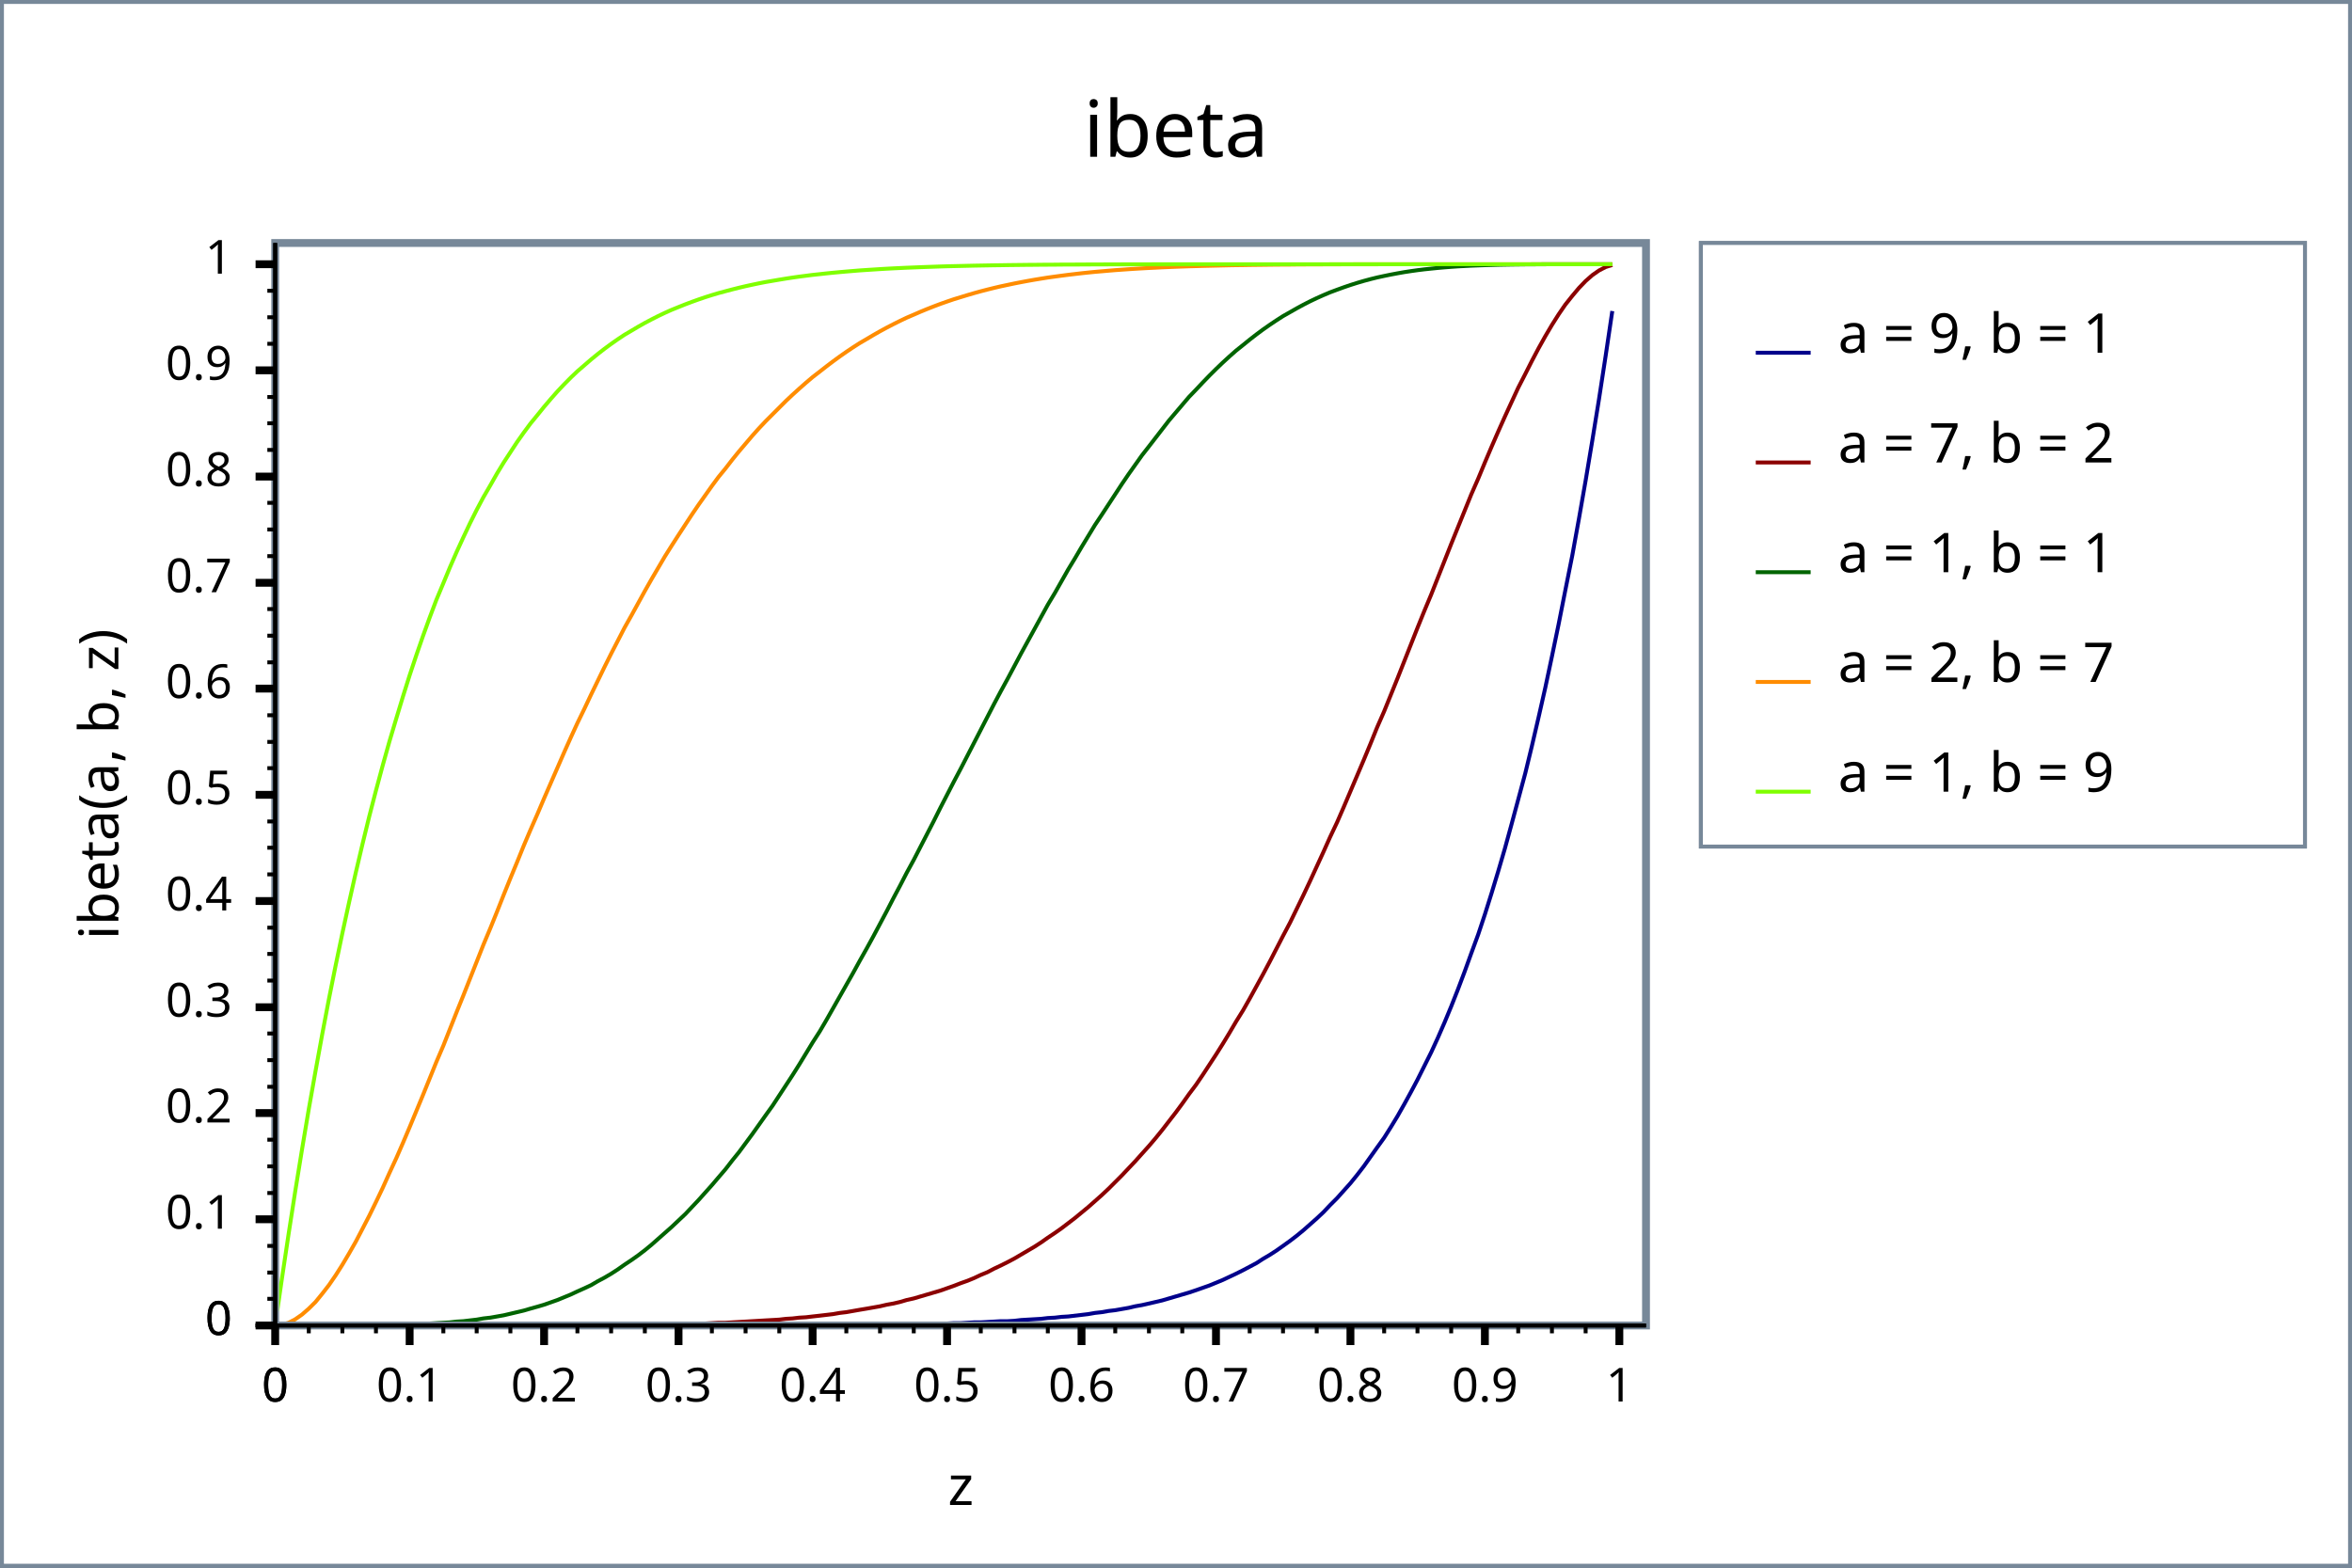
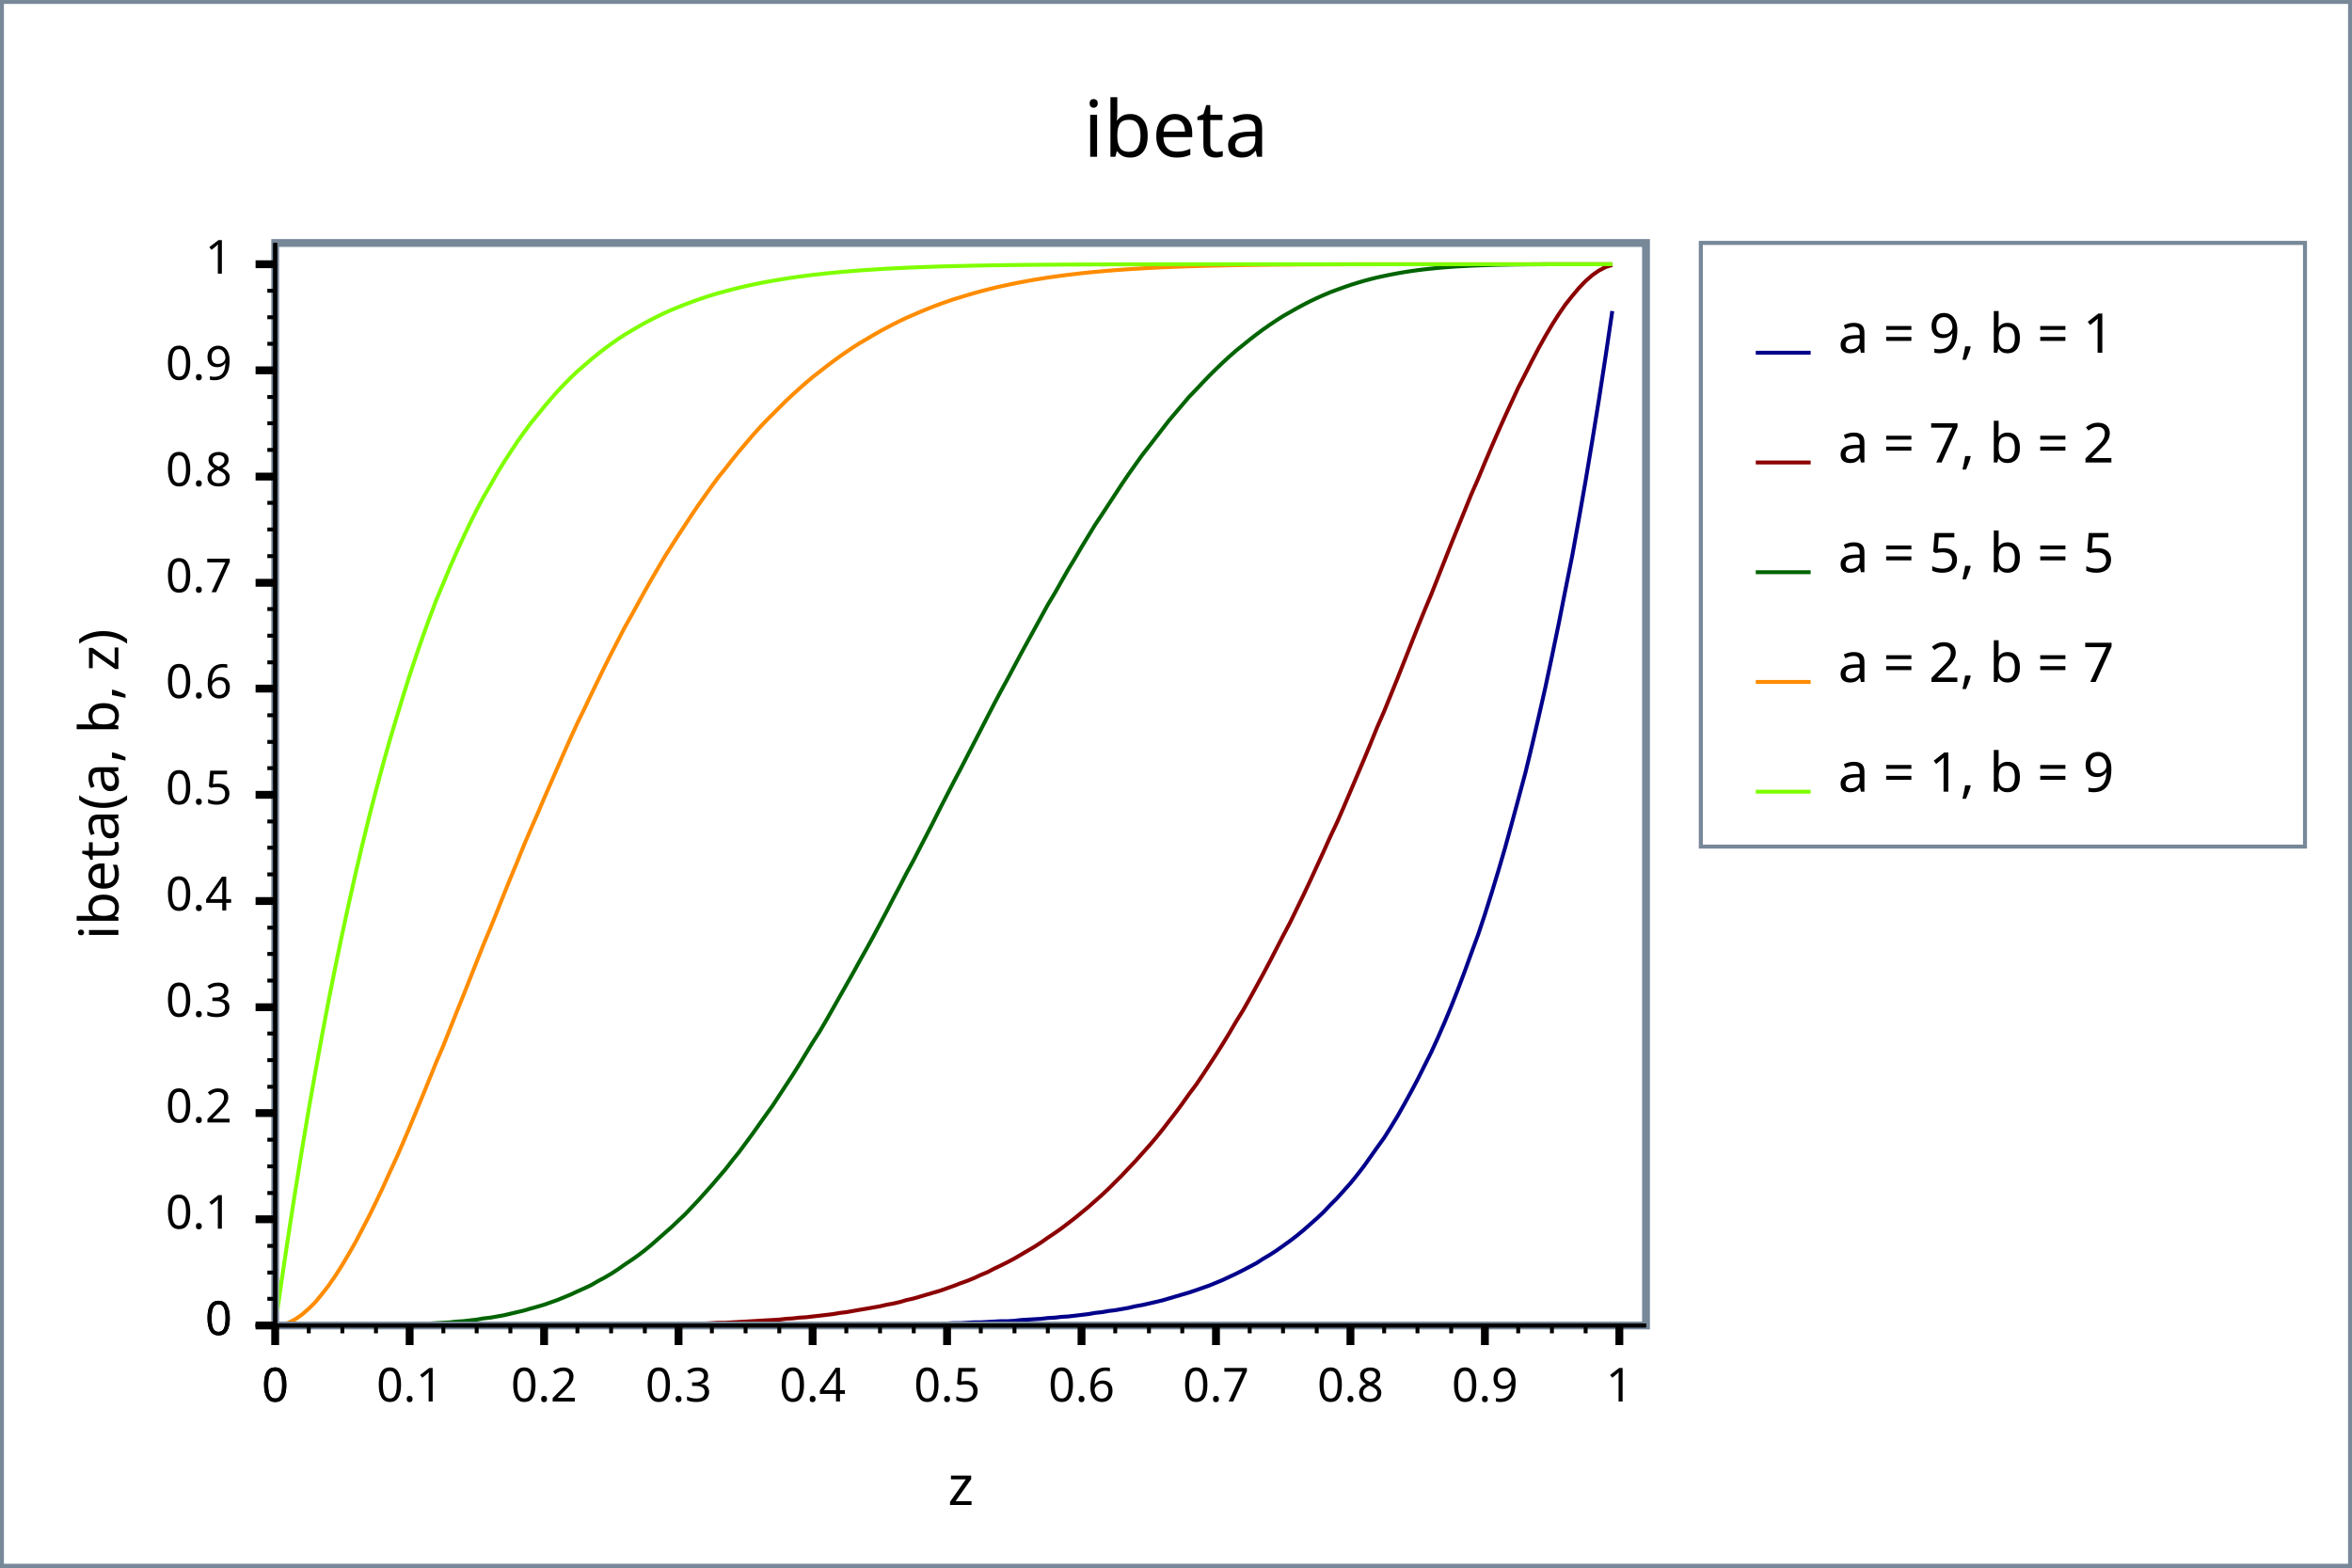
<svg xmlns="http://www.w3.org/2000/svg" width="600" height="400" version="1.1">
  <meta name="copyright" content="John Maddock" />
  <meta name="date" content="2008" />
  <clipPath id="plot_window">
    <rect x="71.2" y="63" width="347.7" height="274.2" />
  </clipPath>
  <g id="imageBackground" stroke="rgb(119,136,153)" fill="rgb(255,255,255)" stroke-width="2">
    <rect x="0" y="0" width="600" height="400" />
  </g>
  <g id="plotBackground" stroke="rgb(119,136,153)" fill="rgb(255,255,255)" stroke-width="2">
    <rect x="70.2" y="62" width="349.7" height="276.2" />
  </g>
  <g id="yMinorGrid" stroke="rgb(200,220,255)" stroke-width="0.5" />
  <g id="yMajorGrid" stroke="rgb(200,220,255)" stroke-width="1" />
  <g id="xMinorGrid" stroke="rgb(200,220,255)" stroke-width="0.5" />
  <g id="xMajorGrid" stroke="rgb(200,220,255)" stroke-width="1" />
  <g id="yAxis" stroke="rgb(0,0,0)" stroke-width="1">
    <line x1="70.2" y1="62" x2="70.2" y2="343.2" />
    <line x1="70.2" y1="62" x2="70.2" y2="338.2" />
  </g>
  <g id="xAxis" stroke="rgb(0,0,0)" stroke-width="1">
    <line x1="65.2" y1="338.2" x2="419.9" y2="338.2" />
    <line x1="65.2" y1="338.2" x2="419.9" y2="338.2" />
  </g>
  <g id="yMinorTicks" stroke="rgb(0,0,0)" stroke-width="1">
-     <path d="M68.2,331.4 L70.2,331.4 M68.2,324.7 L70.2,324.7 M68.2,317.9 L70.2,317.9 M68.2,304.4 L70.2,304.4 M68.2,297.6 L70.2,297.6 M68.2,290.8 L70.2,290.8 M68.2,277.3 L70.2,277.3 M68.2,270.5 L70.2,270.5 M68.2,263.7 L70.2,263.7 M68.2,250.2 L70.2,250.2 M68.2,243.4 L70.2,243.4 M68.2,236.7 L70.2,236.7 M68.2,223.1 L70.2,223.1 M68.2,216.3 L70.2,216.3 M68.2,209.6 L70.2,209.6 M68.2,196 L70.2,196 M68.2,189.3 L70.2,189.3 M68.2,182.5 L70.2,182.5 M68.2,169 L70.2,169 M68.2,162.2 L70.2,162.2 M68.2,155.4 L70.2,155.4 M68.2,141.9 L70.2,141.9 M68.2,135.1 L70.2,135.1 M68.2,128.3 L70.2,128.3 M68.2,114.8 L70.2,114.8 M68.2,108 L70.2,108 M68.2,101.3 L70.2,101.3 M68.2,87.72 L70.2,87.72 M68.2,80.95 L70.2,80.95 M68.2,74.19 L70.2,74.19 M68.2,338.2 L70.2,338.2 " />
+     <path d="M68.2,331.4 L70.2,331.4 M68.2,324.7 L70.2,324.7 M68.2,317.9 L70.2,317.9 M68.2,304.4 L70.2,304.4 M68.2,297.6 L70.2,297.6 M68.2,290.8 L70.2,290.8 M68.2,277.3 L70.2,277.3 M68.2,270.5 L70.2,270.5 M68.2,263.7 L70.2,263.7 M68.2,250.2 L70.2,250.2 M68.2,243.4 L70.2,243.4 M68.2,236.7 L70.2,236.7 M68.2,223.1 L70.2,223.1 M68.2,216.3 L70.2,216.3 M68.2,209.6 L70.2,209.6 M68.2,196 L70.2,196 M68.2,189.3 L70.2,189.3 M68.2,182.5 L70.2,182.5 M68.2,169 L70.2,169 M68.2,162.2 L70.2,162.2 M68.2,155.4 L70.2,155.4 M68.2,141.9 L70.2,141.9 M68.2,135.1 L70.2,135.1 M68.2,128.3 L70.2,128.3 M68.2,114.8 L70.2,114.8 M68.2,108 L70.2,108 M68.2,101.3 L70.2,101.3 M68.2,87.72 L70.2,87.72 M68.2,80.95 L70.2,80.95 M68.2,74.19 L70.2,74.19 M68.2,338.2 L70.2,338.2 " fill="none" />
  </g>
  <g id="xMinorTicks" stroke="rgb(0,0,0)" stroke-width="1">
-     <path d="M78.77,338.2 L78.77,340.2 M87.34,338.2 L87.34,340.2 M95.91,338.2 L95.91,340.2 M113.1,338.2 L113.1,340.2 M121.6,338.2 L121.6,340.2 M130.2,338.2 L130.2,340.2 M147.3,338.2 L147.3,340.2 M155.9,338.2 L155.9,340.2 M164.5,338.2 L164.5,340.2 M181.6,338.2 L181.6,340.2 M190.2,338.2 L190.2,340.2 M198.8,338.2 L198.8,340.2 M215.9,338.2 L215.9,340.2 M224.5,338.2 L224.5,340.2 M233.1,338.2 L233.1,340.2 M250.2,338.2 L250.2,340.2 M258.8,338.2 L258.8,340.2 M267.3,338.2 L267.3,340.2 M284.5,338.2 L284.5,340.2 M293.1,338.2 L293.1,340.2 M301.6,338.2 L301.6,340.2 M318.8,338.2 L318.8,340.2 M327.3,338.2 L327.3,340.2 M335.9,338.2 L335.9,340.2 M353.1,338.2 L353.1,340.2 M361.6,338.2 L361.6,340.2 M370.2,338.2 L370.2,340.2 M387.3,338.2 L387.3,340.2 M395.9,338.2 L395.9,340.2 M404.5,338.2 L404.5,340.2 " />
+     <path d="M78.77,338.2 L78.77,340.2 M87.34,338.2 L87.34,340.2 M95.91,338.2 L95.91,340.2 M113.1,338.2 L113.1,340.2 M121.6,338.2 L121.6,340.2 M130.2,338.2 L130.2,340.2 M147.3,338.2 L147.3,340.2 M155.9,338.2 L155.9,340.2 M164.5,338.2 L164.5,340.2 M181.6,338.2 L181.6,340.2 M190.2,338.2 L190.2,340.2 M198.8,338.2 L198.8,340.2 M215.9,338.2 L215.9,340.2 M224.5,338.2 L224.5,340.2 M233.1,338.2 L233.1,340.2 M250.2,338.2 L250.2,340.2 M258.8,338.2 L258.8,340.2 M267.3,338.2 L267.3,340.2 M284.5,338.2 L284.5,340.2 M293.1,338.2 L293.1,340.2 M301.6,338.2 L301.6,340.2 M318.8,338.2 L318.8,340.2 M327.3,338.2 L327.3,340.2 M335.9,338.2 L335.9,340.2 M353.1,338.2 L353.1,340.2 M361.6,338.2 L361.6,340.2 M370.2,338.2 L370.2,340.2 M387.3,338.2 L387.3,340.2 M395.9,338.2 L395.9,340.2 M404.5,338.2 L404.5,340.2 " fill="none" />
  </g>
  <g id="yMajorTicks" stroke="rgb(0,0,0)" stroke-width="2">
-     <path d="M65.2,338.2 L70.2,338.2 M65.2,311.1 L70.2,311.1 M65.2,284 L70.2,284 M65.2,257 L70.2,257 M65.2,229.9 L70.2,229.9 M65.2,202.8 L70.2,202.8 M65.2,175.7 L70.2,175.7 M65.2,148.7 L70.2,148.7 M65.2,121.6 L70.2,121.6 M65.2,94.49 L70.2,94.49 M65.2,67.42 L70.2,67.42 M65.2,338.2 L70.2,338.2 " />
+     <path d="M65.2,338.2 L70.2,338.2 M65.2,311.1 L70.2,311.1 M65.2,284 L70.2,284 M65.2,257 L70.2,257 M65.2,229.9 L70.2,229.9 M65.2,202.8 L70.2,202.8 M65.2,175.7 L70.2,175.7 M65.2,148.7 L70.2,148.7 M65.2,121.6 L70.2,121.6 M65.2,94.49 L70.2,94.49 M65.2,67.42 L70.2,67.42 M65.2,338.2 L70.2,338.2 " fill="none" />
  </g>
  <g id="xMajorTicks" stroke="rgb(0,0,0)" stroke-width="2">
-     <path d="M70.2,338.2 L70.2,343.2 M104.5,338.2 L104.5,343.2 M138.8,338.2 L138.8,343.2 M173.1,338.2 L173.1,343.2 M207.3,338.2 L207.3,343.2 M241.6,338.2 L241.6,343.2 M275.9,338.2 L275.9,343.2 M310.2,338.2 L310.2,343.2 M344.5,338.2 L344.5,343.2 M378.8,338.2 L378.8,343.2 M413.1,338.2 L413.1,343.2 M70.2,338.2 L70.2,343.2 " />
+     <path d="M70.2,338.2 L70.2,343.2 M104.5,338.2 L104.5,343.2 M138.8,338.2 L138.8,343.2 M173.1,338.2 L173.1,343.2 M207.3,338.2 L207.3,343.2 M241.6,338.2 L241.6,343.2 M275.9,338.2 L275.9,343.2 M310.2,338.2 L310.2,343.2 M344.5,338.2 L344.5,343.2 M378.8,338.2 L378.8,343.2 M413.1,338.2 L413.1,343.2 M70.2,338.2 L70.2,343.2 " fill="none" />
  </g>
  <g id="plotLabels">
    <text x="70.2" y="357.6" text-anchor="middle" font-size="12" font-family="Verdana">0</text>
    <text x="104.5" y="357.6" text-anchor="middle" font-size="12" font-family="Verdana">0.1</text>
    <text x="138.8" y="357.6" text-anchor="middle" font-size="12" font-family="Verdana">0.2</text>
    <text x="173.1" y="357.6" text-anchor="middle" font-size="12" font-family="Verdana">0.3</text>
    <text x="207.3" y="357.6" text-anchor="middle" font-size="12" font-family="Verdana">0.4</text>
    <text x="241.6" y="357.6" text-anchor="middle" font-size="12" font-family="Verdana">0.5</text>
    <text x="275.9" y="357.6" text-anchor="middle" font-size="12" font-family="Verdana">0.6</text>
    <text x="310.2" y="357.6" text-anchor="middle" font-size="12" font-family="Verdana">0.7</text>
    <text x="344.5" y="357.6" text-anchor="middle" font-size="12" font-family="Verdana">0.8</text>
    <text x="378.8" y="357.6" text-anchor="middle" font-size="12" font-family="Verdana">0.9</text>
    <text x="413.1" y="357.6" text-anchor="middle" font-size="12" font-family="Verdana">1</text>
    <text x="70.2" y="357.6" text-anchor="middle" font-size="12" font-family="Verdana">0</text>
    <text x="59.2" y="340.6" text-anchor="end" font-size="12" font-family="Verdana">0</text>
    <text x="59.2" y="313.5" text-anchor="end" font-size="12" font-family="Verdana">0.1</text>
    <text x="59.2" y="286.4" text-anchor="end" font-size="12" font-family="Verdana">0.2</text>
    <text x="59.2" y="259.4" text-anchor="end" font-size="12" font-family="Verdana">0.3</text>
    <text x="59.2" y="232.3" text-anchor="end" font-size="12" font-family="Verdana">0.4</text>
    <text x="59.2" y="205.2" text-anchor="end" font-size="12" font-family="Verdana">0.5</text>
    <text x="59.2" y="178.1" text-anchor="end" font-size="12" font-family="Verdana">0.6</text>
    <text x="59.2" y="151.1" text-anchor="end" font-size="12" font-family="Verdana">0.7</text>
    <text x="59.2" y="124" text-anchor="end" font-size="12" font-family="Verdana">0.8</text>
    <text x="59.2" y="96.89" text-anchor="end" font-size="12" font-family="Verdana">0.9</text>
    <text x="59.2" y="69.82" text-anchor="end" font-size="12" font-family="Verdana">1</text>
    <text x="59.2" y="340.6" text-anchor="end" font-size="12" font-family="Verdana">0</text>
  </g>
  <g id="yLabel">
    <text x="30.2" y="200.1" text-anchor="middle" transform="rotate(-90 30.2 200.1 )" font-size="14" font-family="Verdana">ibeta(a, b, z)</text>
  </g>
  <g id="xLabel">
    <text x="245.1" y="384" text-anchor="middle" font-size="14" font-family="Verdana">z</text>
  </g>
  <g id="plotLines" stroke-width="2">
    <g clip-path="url(#plot_window)" stroke="rgb(0,0,139)" stroke-width="1">
      <path d="M70.2,338.2 L71.91,338.2 L73.63,338.2 L75.34,338.2 L77.06,338.2 L78.77,338.2 L80.49,338.2 L82.2,338.2 L83.91,338.2 L85.63,338.2 L87.34,338.2 L89.06,338.2 L90.77,338.2 L92.49,338.2 L94.2,338.2 L95.91,338.2 L97.63,338.2 L99.34,338.2 L101.1,338.2 L102.8,338.2 L104.5,338.2 L106.2,338.2 L107.9,338.2 L109.6,338.2 L111.3,338.2 L113.1,338.2 L114.8,338.2 L116.5,338.2 L118.2,338.2 L119.9,338.2 L121.6,338.2 L123.3,338.2 L125.1,338.2 L126.8,338.2 L128.5,338.2 L130.2,338.2 L131.9,338.2 L133.6,338.2 L135.3,338.2 L137.1,338.2 L138.8,338.2 L140.5,338.2 L142.2,338.2 L143.9,338.2 L145.6,338.2 L147.3,338.2 L149.1,338.2 L150.8,338.2 L152.5,338.2 L154.2,338.2 L155.9,338.2 L157.6,338.2 L159.3,338.2 L161.1,338.2 L162.8,338.2 L164.5,338.2 L166.2,338.2 L167.9,338.2 L169.6,338.2 L171.3,338.2 L173.1,338.2 L174.8,338.2 L176.5,338.2 L178.2,338.2 L179.9,338.2 L181.6,338.2 L183.3,338.2 L185.1,338.2 L186.8,338.2 L188.5,338.2 L190.2,338.2 L191.9,338.2 L193.6,338.2 L195.3,338.2 L197.1,338.2 L198.8,338.2 L200.5,338.2 L202.2,338.1 L203.9,338.1 L205.6,338.1 L207.3,338.1 L209.1,338.1 L210.8,338.1 L212.5,338.1 L214.2,338.1 L215.9,338.1 L217.6,338.1 L219.3,338 L221.1,338 L222.8,338 L224.5,338 L226.2,338 L227.9,338 L229.6,337.9 L231.3,337.9 L233.1,337.9 L234.8,337.8 L236.5,337.8 L238.2,337.8 L239.9,337.7 L241.6,337.7 L243.3,337.6 L245.1,337.6 L246.8,337.5 L248.5,337.4 L250.2,337.4 L251.9,337.3 L253.6,337.2 L255.3,337.1 L257.1,337.1 L258.8,337 L260.5,336.8 L262.2,336.7 L263.9,336.6 L265.6,336.5 L267.3,336.3 L269.1,336.2 L270.8,336 L272.5,335.9 L274.2,335.7 L275.9,335.5 L277.6,335.3 L279.3,335 L281.1,334.8 L282.8,334.5 L284.5,334.3 L286.2,334 L287.9,333.7 L289.6,333.3 L291.3,333 L293.1,332.6 L294.8,332.2 L296.5,331.8 L298.2,331.3 L299.9,330.8 L301.6,330.3 L303.3,329.8 L305.1,329.2 L306.8,328.6 L308.5,328 L310.2,327.3 L311.9,326.6 L313.6,325.8 L315.3,325 L317.1,324.1 L318.8,323.2 L320.5,322.3 L322.2,321.2 L323.9,320.2 L325.6,319.1 L327.3,317.9 L329.1,316.6 L330.8,315.3 L332.5,313.9 L334.2,312.4 L335.9,310.9 L337.6,309.3 L339.3,307.5 L341.1,305.7 L342.8,303.8 L344.5,301.9 L346.2,299.8 L347.9,297.6 L349.6,295.2 L351.3,292.8 L353.1,290.3 L354.8,287.6 L356.5,284.8 L358.2,281.8 L359.9,278.7 L361.6,275.5 L363.3,272.1 L365.1,268.5 L366.8,264.8 L368.5,260.9 L370.2,256.8 L371.9,252.5 L373.6,248 L375.3,243.3 L377.1,238.4 L378.8,233.3 L380.5,227.9 L382.2,222.3 L383.9,216.5 L385.6,210.3 L387.3,204 L389.1,197.3 L390.8,190.3 L392.5,183 L394.2,175.5 L395.9,167.5 L397.6,159.3 L399.3,150.7 L401.1,141.7 L402.8,132.3 L404.5,122.6 L406.2,112.4 L407.9,101.9 L409.6,90.83 L411.3,79.36 " fill="none" />
    </g>
    <g clip-path="url(#plot_window)" stroke="rgb(139,0,0)" stroke-width="1">
      <path d="M70.2,338.2 L71.91,338.2 L73.63,338.2 L75.34,338.2 L77.06,338.2 L78.77,338.2 L80.49,338.2 L82.2,338.2 L83.91,338.2 L85.63,338.2 L87.34,338.2 L89.06,338.2 L90.77,338.2 L92.49,338.2 L94.2,338.2 L95.91,338.2 L97.63,338.2 L99.34,338.2 L101.1,338.2 L102.8,338.2 L104.5,338.2 L106.2,338.2 L107.9,338.2 L109.6,338.2 L111.3,338.2 L113.1,338.2 L114.8,338.2 L116.5,338.2 L118.2,338.2 L119.9,338.2 L121.6,338.2 L123.3,338.2 L125.1,338.2 L126.8,338.2 L128.5,338.2 L130.2,338.2 L131.9,338.2 L133.6,338.2 L135.3,338.2 L137.1,338.2 L138.8,338.2 L140.5,338.2 L142.2,338.2 L143.9,338.2 L145.6,338.2 L147.3,338.1 L149.1,338.1 L150.8,338.1 L152.5,338.1 L154.2,338.1 L155.9,338.1 L157.6,338.1 L159.3,338.1 L161.1,338 L162.8,338 L164.5,338 L166.2,338 L167.9,338 L169.6,337.9 L171.3,337.9 L173.1,337.9 L174.8,337.8 L176.5,337.8 L178.2,337.7 L179.9,337.7 L181.6,337.6 L183.3,337.5 L185.1,337.5 L186.8,337.4 L188.5,337.3 L190.2,337.2 L191.9,337.1 L193.6,337 L195.3,336.9 L197.1,336.8 L198.8,336.7 L200.5,336.5 L202.2,336.4 L203.9,336.2 L205.6,336.1 L207.3,335.9 L209.1,335.7 L210.8,335.5 L212.5,335.3 L214.2,335 L215.9,334.8 L217.6,334.5 L219.3,334.2 L221.1,333.9 L222.8,333.6 L224.5,333.3 L226.2,332.9 L227.9,332.6 L229.6,332.2 L231.3,331.7 L233.1,331.3 L234.8,330.8 L236.5,330.3 L238.2,329.8 L239.9,329.3 L241.6,328.7 L243.3,328.1 L245.1,327.4 L246.8,326.8 L248.5,326.1 L250.2,325.3 L251.9,324.6 L253.6,323.7 L255.3,322.9 L257.1,322 L258.8,321.1 L260.5,320.1 L262.2,319.1 L263.9,318.1 L265.6,317 L267.3,315.8 L269.1,314.6 L270.8,313.4 L272.5,312.1 L274.2,310.8 L275.9,309.4 L277.6,308 L279.3,306.5 L281.1,304.9 L282.8,303.3 L284.5,301.6 L286.2,299.9 L287.9,298.1 L289.6,296.3 L291.3,294.4 L293.1,292.4 L294.8,290.4 L296.5,288.3 L298.2,286.1 L299.9,283.9 L301.6,281.6 L303.3,279.2 L305.1,276.8 L306.8,274.3 L308.5,271.7 L310.2,269.1 L311.9,266.4 L313.6,263.6 L315.3,260.7 L317.1,257.8 L318.8,254.8 L320.5,251.7 L322.2,248.6 L323.9,245.4 L325.6,242.1 L327.3,238.8 L329.1,235.4 L330.8,231.9 L332.5,228.4 L334.2,224.8 L335.9,221.1 L337.6,217.4 L339.3,213.6 L341.1,209.8 L342.8,205.9 L344.5,201.9 L346.2,197.9 L347.9,193.9 L349.6,189.8 L351.3,185.6 L353.1,181.5 L354.8,177.3 L356.5,173.1 L358.2,168.8 L359.9,164.5 L361.6,160.2 L363.3,156 L365.1,151.7 L366.8,147.4 L368.5,143.1 L370.2,138.8 L371.9,134.6 L373.6,130.4 L375.3,126.2 L377.1,122.1 L378.8,118 L380.5,114 L382.2,110.1 L383.9,106.3 L385.6,102.6 L387.3,98.93 L389.1,95.43 L390.8,92.07 L392.5,88.85 L394.2,85.8 L395.9,82.92 L397.6,80.23 L399.3,77.75 L401.1,75.49 L402.8,73.47 L404.5,71.7 L406.2,70.21 L407.9,69.02 L409.6,68.14 L411.3,67.6 " fill="none" />
    </g>
    <g clip-path="url(#plot_window)" stroke="rgb(0,100,0)" stroke-width="1">
      <path d="M70.2,338.2 L71.91,338.2 L73.63,338.2 L75.34,338.2 L77.06,338.2 L78.77,338.2 L80.49,338.2 L82.2,338.2 L83.91,338.2 L85.63,338.2 L87.34,338.2 L89.06,338.2 L90.77,338.2 L92.49,338.2 L94.2,338.2 L95.91,338.1 L97.63,338.1 L99.34,338.1 L101.1,338.1 L102.8,338 L104.5,338 L106.2,337.9 L107.9,337.8 L109.6,337.7 L111.3,337.6 L113.1,337.5 L114.8,337.4 L116.5,337.2 L118.2,337.1 L119.9,336.9 L121.6,336.7 L123.3,336.4 L125.1,336.2 L126.8,335.9 L128.5,335.6 L130.2,335.2 L131.9,334.8 L133.6,334.4 L135.3,333.9 L137.1,333.4 L138.8,332.9 L140.5,332.3 L142.2,331.7 L143.9,331 L145.6,330.3 L147.3,329.5 L149.1,328.7 L150.8,327.9 L152.5,326.9 L154.2,326 L155.9,325 L157.6,323.9 L159.3,322.7 L161.1,321.5 L162.8,320.3 L164.5,319 L166.2,317.6 L167.9,316.1 L169.6,314.6 L171.3,313.1 L173.1,311.4 L174.8,309.8 L176.5,308 L178.2,306.2 L179.9,304.3 L181.6,302.4 L183.3,300.4 L185.1,298.3 L186.8,296.1 L188.5,294 L190.2,291.7 L191.9,289.4 L193.6,287 L195.3,284.6 L197.1,282.1 L198.8,279.5 L200.5,276.9 L202.2,274.3 L203.9,271.6 L205.6,268.8 L207.3,266 L209.1,263.2 L210.8,260.3 L212.5,257.3 L214.2,254.3 L215.9,251.3 L217.6,248.3 L219.3,245.2 L221.1,242 L222.8,238.9 L224.5,235.7 L226.2,232.5 L227.9,229.2 L229.6,226 L231.3,222.7 L233.1,219.4 L234.8,216.1 L236.5,212.8 L238.2,209.5 L239.9,206.1 L241.6,202.8 L243.3,199.5 L245.1,196.1 L246.8,192.8 L248.5,189.5 L250.2,186.2 L251.9,182.9 L253.6,179.6 L255.3,176.4 L257.1,173.1 L258.8,169.9 L260.5,166.7 L262.2,163.6 L263.9,160.5 L265.6,157.4 L267.3,154.3 L269.1,151.3 L270.8,148.3 L272.5,145.3 L274.2,142.5 L275.9,139.6 L277.6,136.8 L279.3,134 L281.1,131.3 L282.8,128.7 L284.5,126.1 L286.2,123.5 L287.9,121 L289.6,118.6 L291.3,116.2 L293.1,113.9 L294.8,111.7 L296.5,109.5 L298.2,107.3 L299.9,105.3 L301.6,103.3 L303.3,101.3 L305.1,99.43 L306.8,97.62 L308.5,95.86 L310.2,94.17 L311.9,92.54 L313.6,90.98 L315.3,89.48 L317.1,88.04 L318.8,86.66 L320.5,85.34 L322.2,84.08 L323.9,82.89 L325.6,81.75 L327.3,80.66 L329.1,79.64 L330.8,78.67 L332.5,77.75 L334.2,76.88 L335.9,76.07 L337.6,75.31 L339.3,74.59 L341.1,73.92 L342.8,73.3 L344.5,72.72 L346.2,72.18 L347.9,71.68 L349.6,71.22 L351.3,70.8 L353.1,70.41 L354.8,70.06 L356.5,69.74 L358.2,69.44 L359.9,69.18 L361.6,68.94 L363.3,68.73 L365.1,68.54 L366.8,68.37 L368.5,68.22 L370.2,68.09 L371.9,67.97 L373.6,67.88 L375.3,67.79 L377.1,67.72 L378.8,67.66 L380.5,67.61 L382.2,67.56 L383.9,67.53 L385.6,67.5 L387.3,67.48 L389.1,67.46 L390.8,67.45 L392.5,67.44 L394.2,67.43 L395.9,67.42 L397.6,67.42 L399.3,67.42 L401.1,67.42 L402.8,67.42 L404.5,67.42 L406.2,67.42 L407.9,67.42 L409.6,67.42 L411.3,67.42 " fill="none" />
    </g>
    <g clip-path="url(#plot_window)" stroke="rgb(255,140,0)" stroke-width="1">
      <path d="M70.2,338.2 L71.91,338 L73.63,337.5 L75.34,336.6 L77.06,335.4 L78.77,333.9 L80.49,332.2 L82.2,330.1 L83.91,327.9 L85.63,325.4 L87.34,322.7 L89.06,319.8 L90.77,316.8 L92.49,313.5 L94.2,310.2 L95.91,306.7 L97.63,303.1 L99.34,299.3 L101.1,295.5 L102.8,291.6 L104.5,287.6 L106.2,283.5 L107.9,279.4 L109.6,275.2 L111.3,271 L113.1,266.8 L114.8,262.5 L116.5,258.2 L118.2,254 L119.9,249.7 L121.6,245.4 L123.3,241.1 L125.1,236.8 L126.8,232.6 L128.5,228.3 L130.2,224.1 L131.9,220 L133.6,215.8 L135.3,211.8 L137.1,207.7 L138.8,203.7 L140.5,199.8 L142.2,195.9 L143.9,192 L145.6,188.2 L147.3,184.5 L149.1,180.8 L150.8,177.2 L152.5,173.7 L154.2,170.2 L155.9,166.8 L157.6,163.5 L159.3,160.2 L161.1,157 L162.8,153.9 L164.5,150.8 L166.2,147.8 L167.9,144.9 L169.6,142 L171.3,139.3 L173.1,136.5 L174.8,133.9 L176.5,131.3 L178.2,128.8 L179.9,126.4 L181.6,124 L183.3,121.7 L185.1,119.5 L186.8,117.3 L188.5,115.2 L190.2,113.2 L191.9,111.2 L193.6,109.3 L195.3,107.5 L197.1,105.7 L198.8,104 L200.5,102.3 L202.2,100.7 L203.9,99.16 L205.6,97.66 L207.3,96.22 L209.1,94.83 L210.8,93.5 L212.5,92.21 L214.2,90.97 L215.9,89.78 L217.6,88.64 L219.3,87.55 L221.1,86.5 L222.8,85.49 L224.5,84.52 L226.2,83.6 L227.9,82.72 L229.6,81.87 L231.3,81.06 L233.1,80.29 L234.8,79.55 L236.5,78.85 L238.2,78.18 L239.9,77.54 L241.6,76.94 L243.3,76.36 L245.1,75.81 L246.8,75.29 L248.5,74.79 L250.2,74.32 L251.9,73.88 L253.6,73.46 L255.3,73.06 L257.1,72.68 L258.8,72.32 L260.5,71.99 L262.2,71.67 L263.9,71.37 L265.6,71.09 L267.3,70.82 L269.1,70.57 L270.8,70.34 L272.5,70.12 L274.2,69.92 L275.9,69.72 L277.6,69.54 L279.3,69.37 L281.1,69.22 L282.8,69.07 L284.5,68.93 L286.2,68.81 L287.9,68.69 L289.6,68.58 L291.3,68.48 L293.1,68.38 L294.8,68.3 L296.5,68.21 L298.2,68.14 L299.9,68.07 L301.6,68.01 L303.3,67.95 L305.1,67.9 L306.8,67.85 L308.5,67.81 L310.2,67.77 L311.9,67.73 L313.6,67.69 L315.3,67.66 L317.1,67.64 L318.8,67.61 L320.5,67.59 L322.2,67.57 L323.9,67.55 L325.6,67.53 L327.3,67.52 L329.1,67.51 L330.8,67.49 L332.5,67.48 L334.2,67.47 L335.9,67.47 L337.6,67.46 L339.3,67.45 L341.1,67.45 L342.8,67.44 L344.5,67.44 L346.2,67.43 L347.9,67.43 L349.6,67.43 L351.3,67.43 L353.1,67.42 L354.8,67.42 L356.5,67.42 L358.2,67.42 L359.9,67.42 L361.6,67.42 L363.3,67.42 L365.1,67.42 L366.8,67.42 L368.5,67.42 L370.2,67.42 L371.9,67.42 L373.6,67.42 L375.3,67.42 L377.1,67.42 L378.8,67.42 L380.5,67.42 L382.2,67.42 L383.9,67.42 L385.6,67.42 L387.3,67.42 L389.1,67.42 L390.8,67.42 L392.5,67.42 L394.2,67.42 L395.9,67.42 L397.6,67.42 L399.3,67.42 L401.1,67.42 L402.8,67.42 L404.5,67.42 L406.2,67.42 L407.9,67.42 L409.6,67.42 L411.3,67.42 " fill="none" />
    </g>
    <g clip-path="url(#plot_window)" stroke="rgb(127,255,0)" stroke-width="1">
      <path d="M70.2,338.2 L71.91,326.3 L73.63,314.8 L75.34,303.8 L77.06,293.2 L78.77,283 L80.49,273.3 L82.2,263.9 L83.91,254.9 L85.63,246.3 L87.34,238.1 L89.06,230.2 L90.77,222.6 L92.49,215.3 L94.2,208.3 L95.91,201.7 L97.63,195.3 L99.34,189.2 L101.1,183.3 L102.8,177.7 L104.5,172.3 L106.2,167.2 L107.9,162.3 L109.6,157.6 L111.3,153.1 L113.1,148.8 L114.8,144.7 L116.5,140.8 L118.2,137.1 L119.9,133.5 L121.6,130.1 L123.3,126.9 L125.1,123.8 L126.8,120.8 L128.5,118 L130.2,115.4 L131.9,112.8 L133.6,110.4 L135.3,108.1 L137.1,105.9 L138.8,103.8 L140.5,101.8 L142.2,99.87 L143.9,98.07 L145.6,96.35 L147.3,94.73 L149.1,93.18 L150.8,91.71 L152.5,90.32 L154.2,89 L155.9,87.75 L157.6,86.56 L159.3,85.43 L161.1,84.37 L162.8,83.36 L164.5,82.4 L166.2,81.5 L167.9,80.64 L169.6,79.83 L171.3,79.07 L173.1,78.34 L174.8,77.66 L176.5,77.02 L178.2,76.41 L179.9,75.83 L181.6,75.29 L183.3,74.78 L185.1,74.3 L186.8,73.85 L188.5,73.42 L190.2,73.02 L191.9,72.65 L193.6,72.29 L195.3,71.96 L197.1,71.65 L198.8,71.36 L200.5,71.08 L202.2,70.82 L203.9,70.58 L205.6,70.36 L207.3,70.14 L209.1,69.95 L210.8,69.76 L212.5,69.59 L214.2,69.43 L215.9,69.28 L217.6,69.14 L219.3,69 L221.1,68.88 L222.8,68.77 L224.5,68.66 L226.2,68.56 L227.9,68.47 L229.6,68.39 L231.3,68.31 L233.1,68.24 L234.8,68.17 L236.5,68.11 L238.2,68.05 L239.9,67.99 L241.6,67.94 L243.3,67.9 L245.1,67.86 L246.8,67.82 L248.5,67.78 L250.2,67.75 L251.9,67.72 L253.6,67.69 L255.3,67.67 L257.1,67.64 L258.8,67.62 L260.5,67.6 L262.2,67.58 L263.9,67.57 L265.6,67.55 L267.3,67.54 L269.1,67.53 L270.8,67.51 L272.5,67.5 L274.2,67.5 L275.9,67.49 L277.6,67.48 L279.3,67.47 L281.1,67.47 L282.8,67.46 L284.5,67.46 L286.2,67.45 L287.9,67.45 L289.6,67.44 L291.3,67.44 L293.1,67.44 L294.8,67.43 L296.5,67.43 L298.2,67.43 L299.9,67.43 L301.6,67.43 L303.3,67.43 L305.1,67.42 L306.8,67.42 L308.5,67.42 L310.2,67.42 L311.9,67.42 L313.6,67.42 L315.3,67.42 L317.1,67.42 L318.8,67.42 L320.5,67.42 L322.2,67.42 L323.9,67.42 L325.6,67.42 L327.3,67.42 L329.1,67.42 L330.8,67.42 L332.5,67.42 L334.2,67.42 L335.9,67.42 L337.6,67.42 L339.3,67.42 L341.1,67.42 L342.8,67.42 L344.5,67.42 L346.2,67.42 L347.9,67.42 L349.6,67.42 L351.3,67.42 L353.1,67.42 L354.8,67.42 L356.5,67.42 L358.2,67.42 L359.9,67.42 L361.6,67.42 L363.3,67.42 L365.1,67.42 L366.8,67.42 L368.5,67.42 L370.2,67.42 L371.9,67.42 L373.6,67.42 L375.3,67.42 L377.1,67.42 L378.8,67.42 L380.5,67.42 L382.2,67.42 L383.9,67.42 L385.6,67.42 L387.3,67.42 L389.1,67.42 L390.8,67.42 L392.5,67.42 L394.2,67.42 L395.9,67.42 L397.6,67.42 L399.3,67.42 L401.1,67.42 L402.8,67.42 L404.5,67.42 L406.2,67.42 L407.9,67.42 L409.6,67.42 L411.3,67.42 " fill="none" />
    </g>
  </g>
-   <g id="plotPoints" clip-path="url(#plot_window)">
-     <g stroke="rgb(0,0,0)" />
-     <g stroke="rgb(0,0,0)" />
-     <g stroke="rgb(0,0,0)" />
-     <g stroke="rgb(0,0,0)" />
-     <g stroke="rgb(0,0,0)" />
-   </g>
-   <g id="limitPoints" stroke="rgb(119,136,153)" fill="rgb(250,235,215)" />
+   <g id="plotPoints" clip-path="url(#plot_window)" />
  <g id="legendBackground" stroke="rgb(119,136,153)" fill="rgb(255,255,255)" stroke-width="1">
    <rect x="433.9" y="62" width="154.1" height="154" />
    <rect x="433.9" y="62" width="154.1" height="154" />
  </g>
  <g id="legendPoints">
-     <g stroke="rgb(0,0,139)" stroke-width="1">
+     <g stroke="rgb(0,0,139)" fill="rgb(255,255,255)" stroke-width="1">
      <line x1="447.9" y1="90" x2="461.9" y2="90" />
    </g>
-     <g stroke="rgb(139,0,0)" stroke-width="1">
+     <g stroke="rgb(139,0,0)" fill="rgb(255,255,255)" stroke-width="1">
      <line x1="447.9" y1="118" x2="461.9" y2="118" />
    </g>
-     <g stroke="rgb(0,100,0)" stroke-width="1">
+     <g stroke="rgb(0,100,0)" fill="rgb(255,255,255)" stroke-width="1">
      <line x1="447.9" y1="146" x2="461.9" y2="146" />
    </g>
-     <g stroke="rgb(255,140,0)" stroke-width="1">
+     <g stroke="rgb(255,140,0)" fill="rgb(255,255,255)" stroke-width="1">
      <line x1="447.9" y1="174" x2="461.9" y2="174" />
    </g>
-     <g stroke="rgb(127,255,0)" stroke-width="1">
+     <g stroke="rgb(127,255,0)" fill="rgb(255,255,255)" stroke-width="1">
      <line x1="447.9" y1="202" x2="461.9" y2="202" />
    </g>
  </g>
  <g id="legendText">
    <text x="468.9" y="90" font-size="14" font-family="Verdana">a = 9, b = 1</text>
    <text x="468.9" y="118" font-size="14" font-family="Verdana">a = 7, b = 2</text>
-     <text x="468.9" y="146" font-size="14" font-family="Verdana">a = 1, b = 1</text>
+     <text x="468.9" y="146" font-size="14" font-family="Verdana">a = 5, b = 5</text>
    <text x="468.9" y="174" font-size="14" font-family="Verdana">a = 2, b = 7</text>
    <text x="468.9" y="202" font-size="14" font-family="Verdana">a = 1, b = 9</text>
  </g>
  <g id="title">
    <text x="300" y="40" text-anchor="middle" font-size="20" font-family="Verdana">ibeta</text>
  </g>
+   <g id="plotXValues" />
+   <g id="plotYValues" />
</svg>
